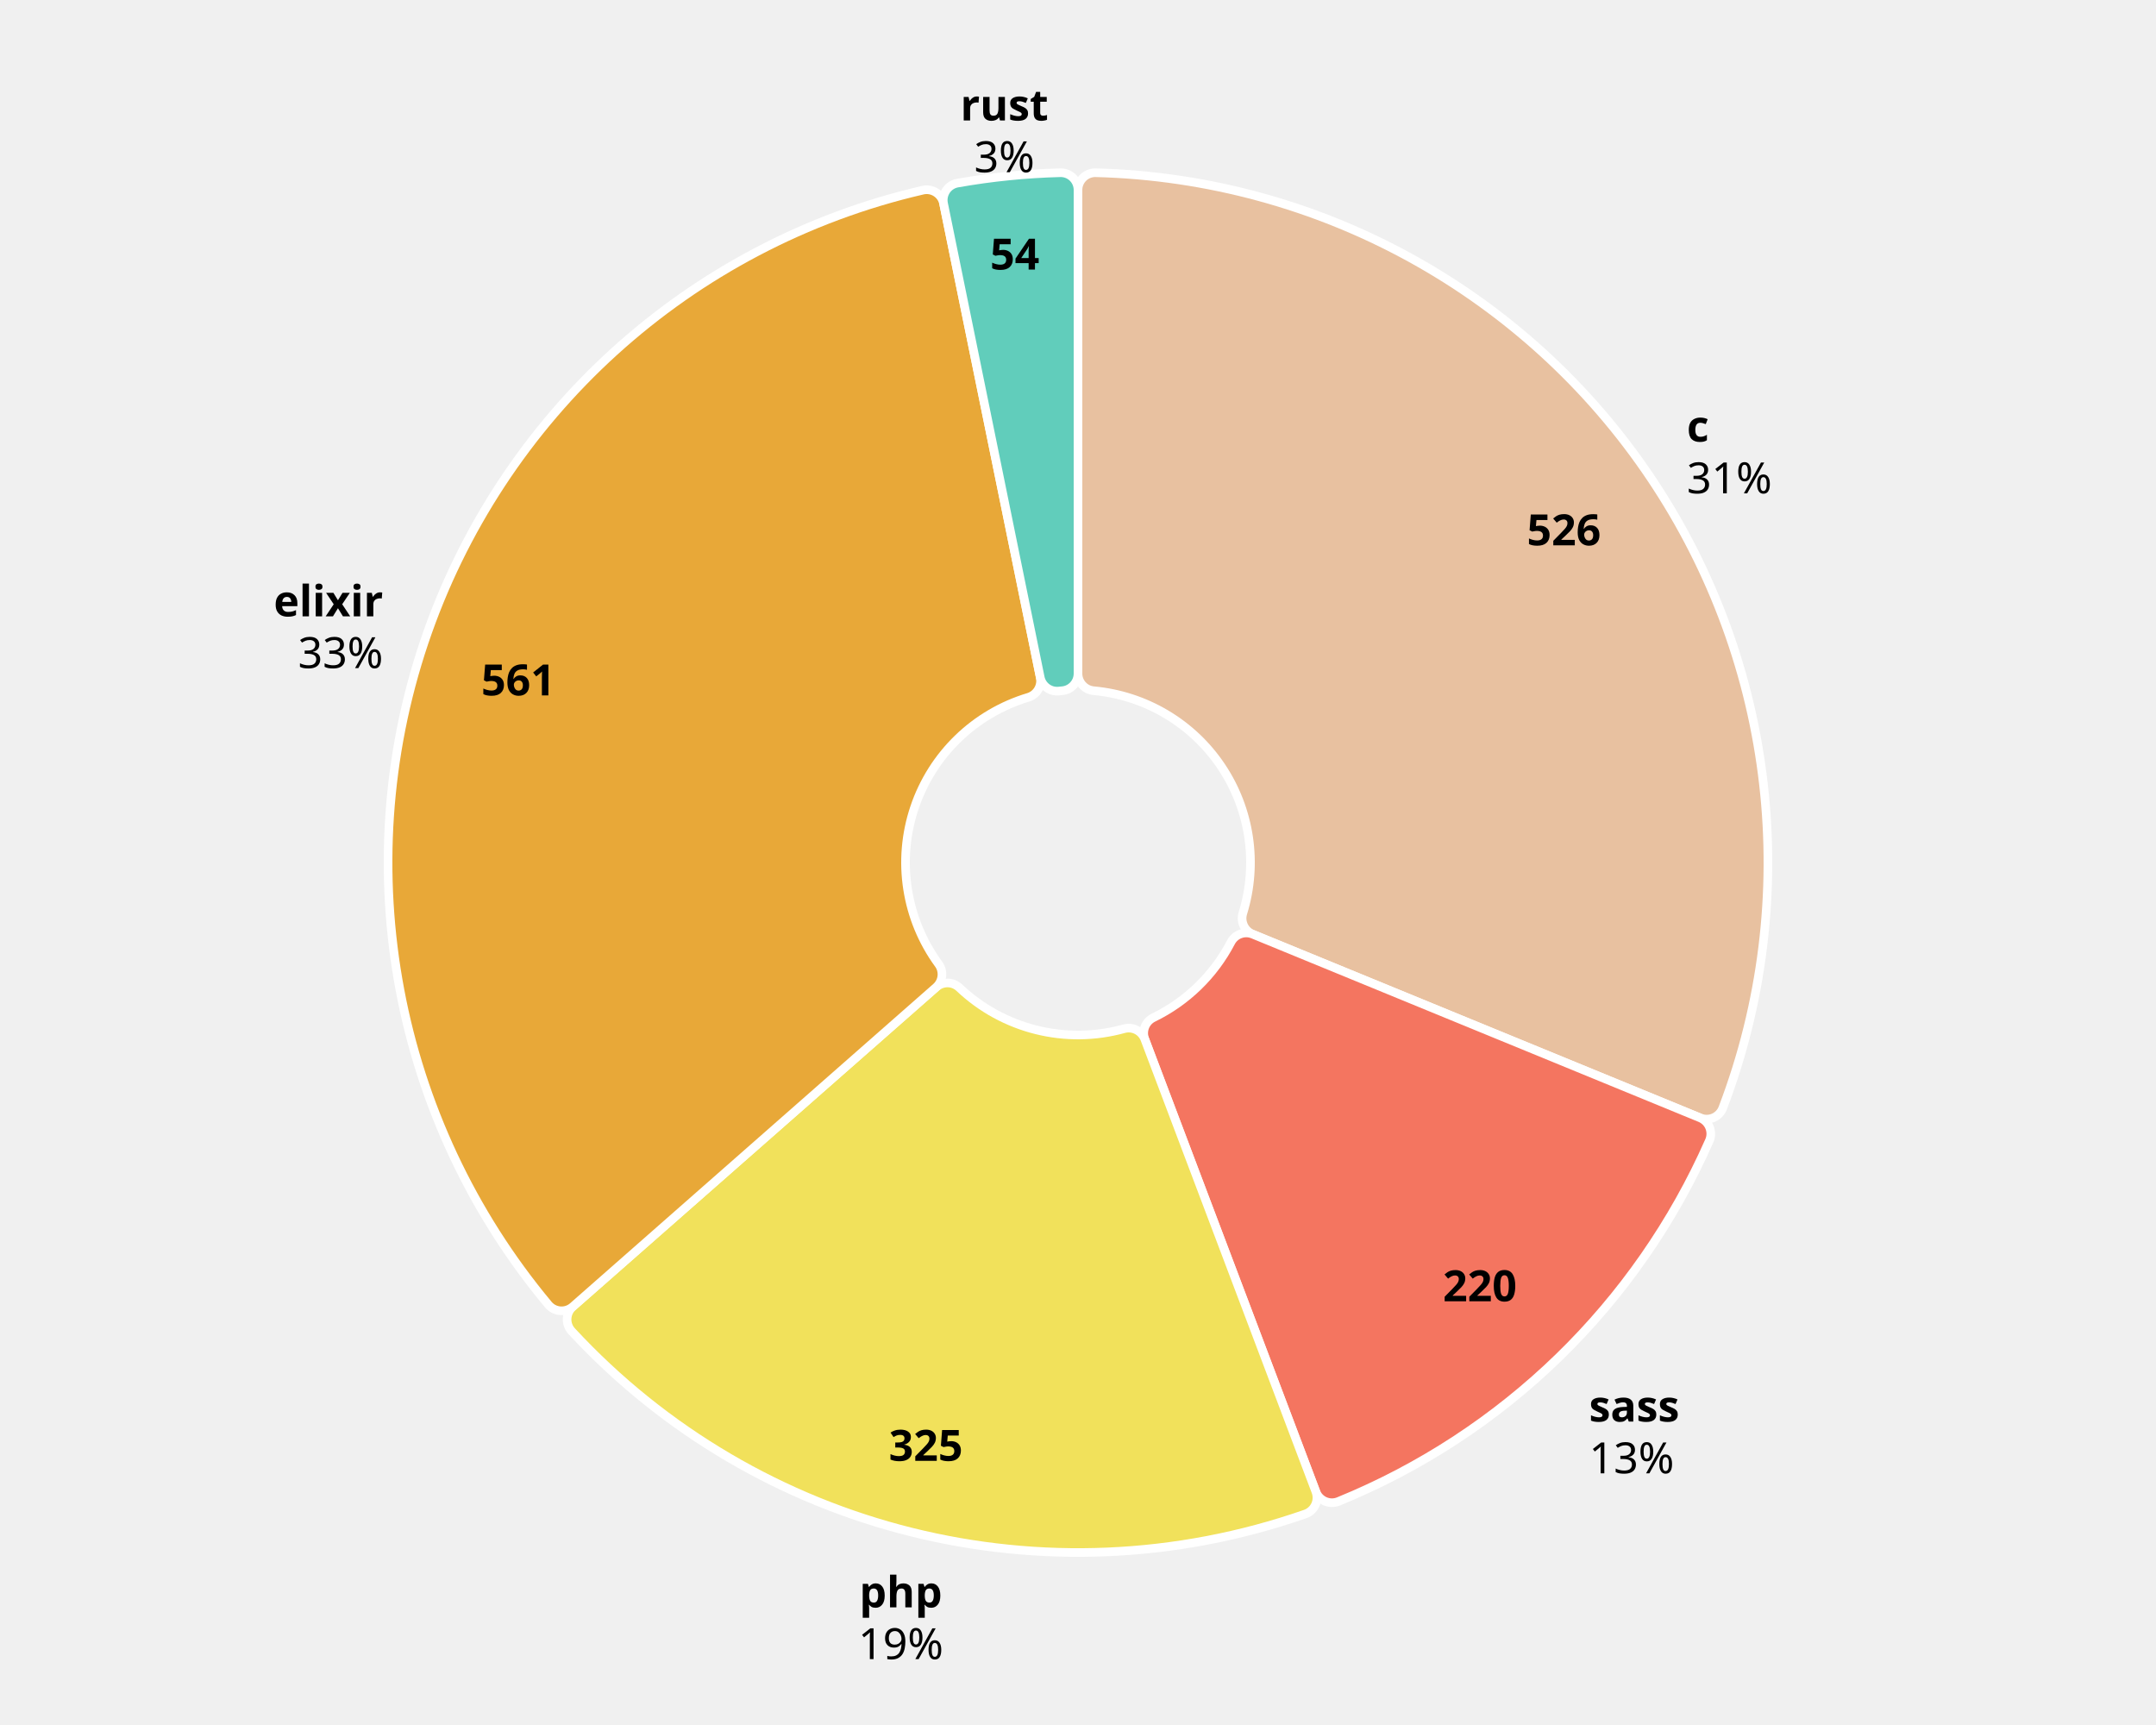
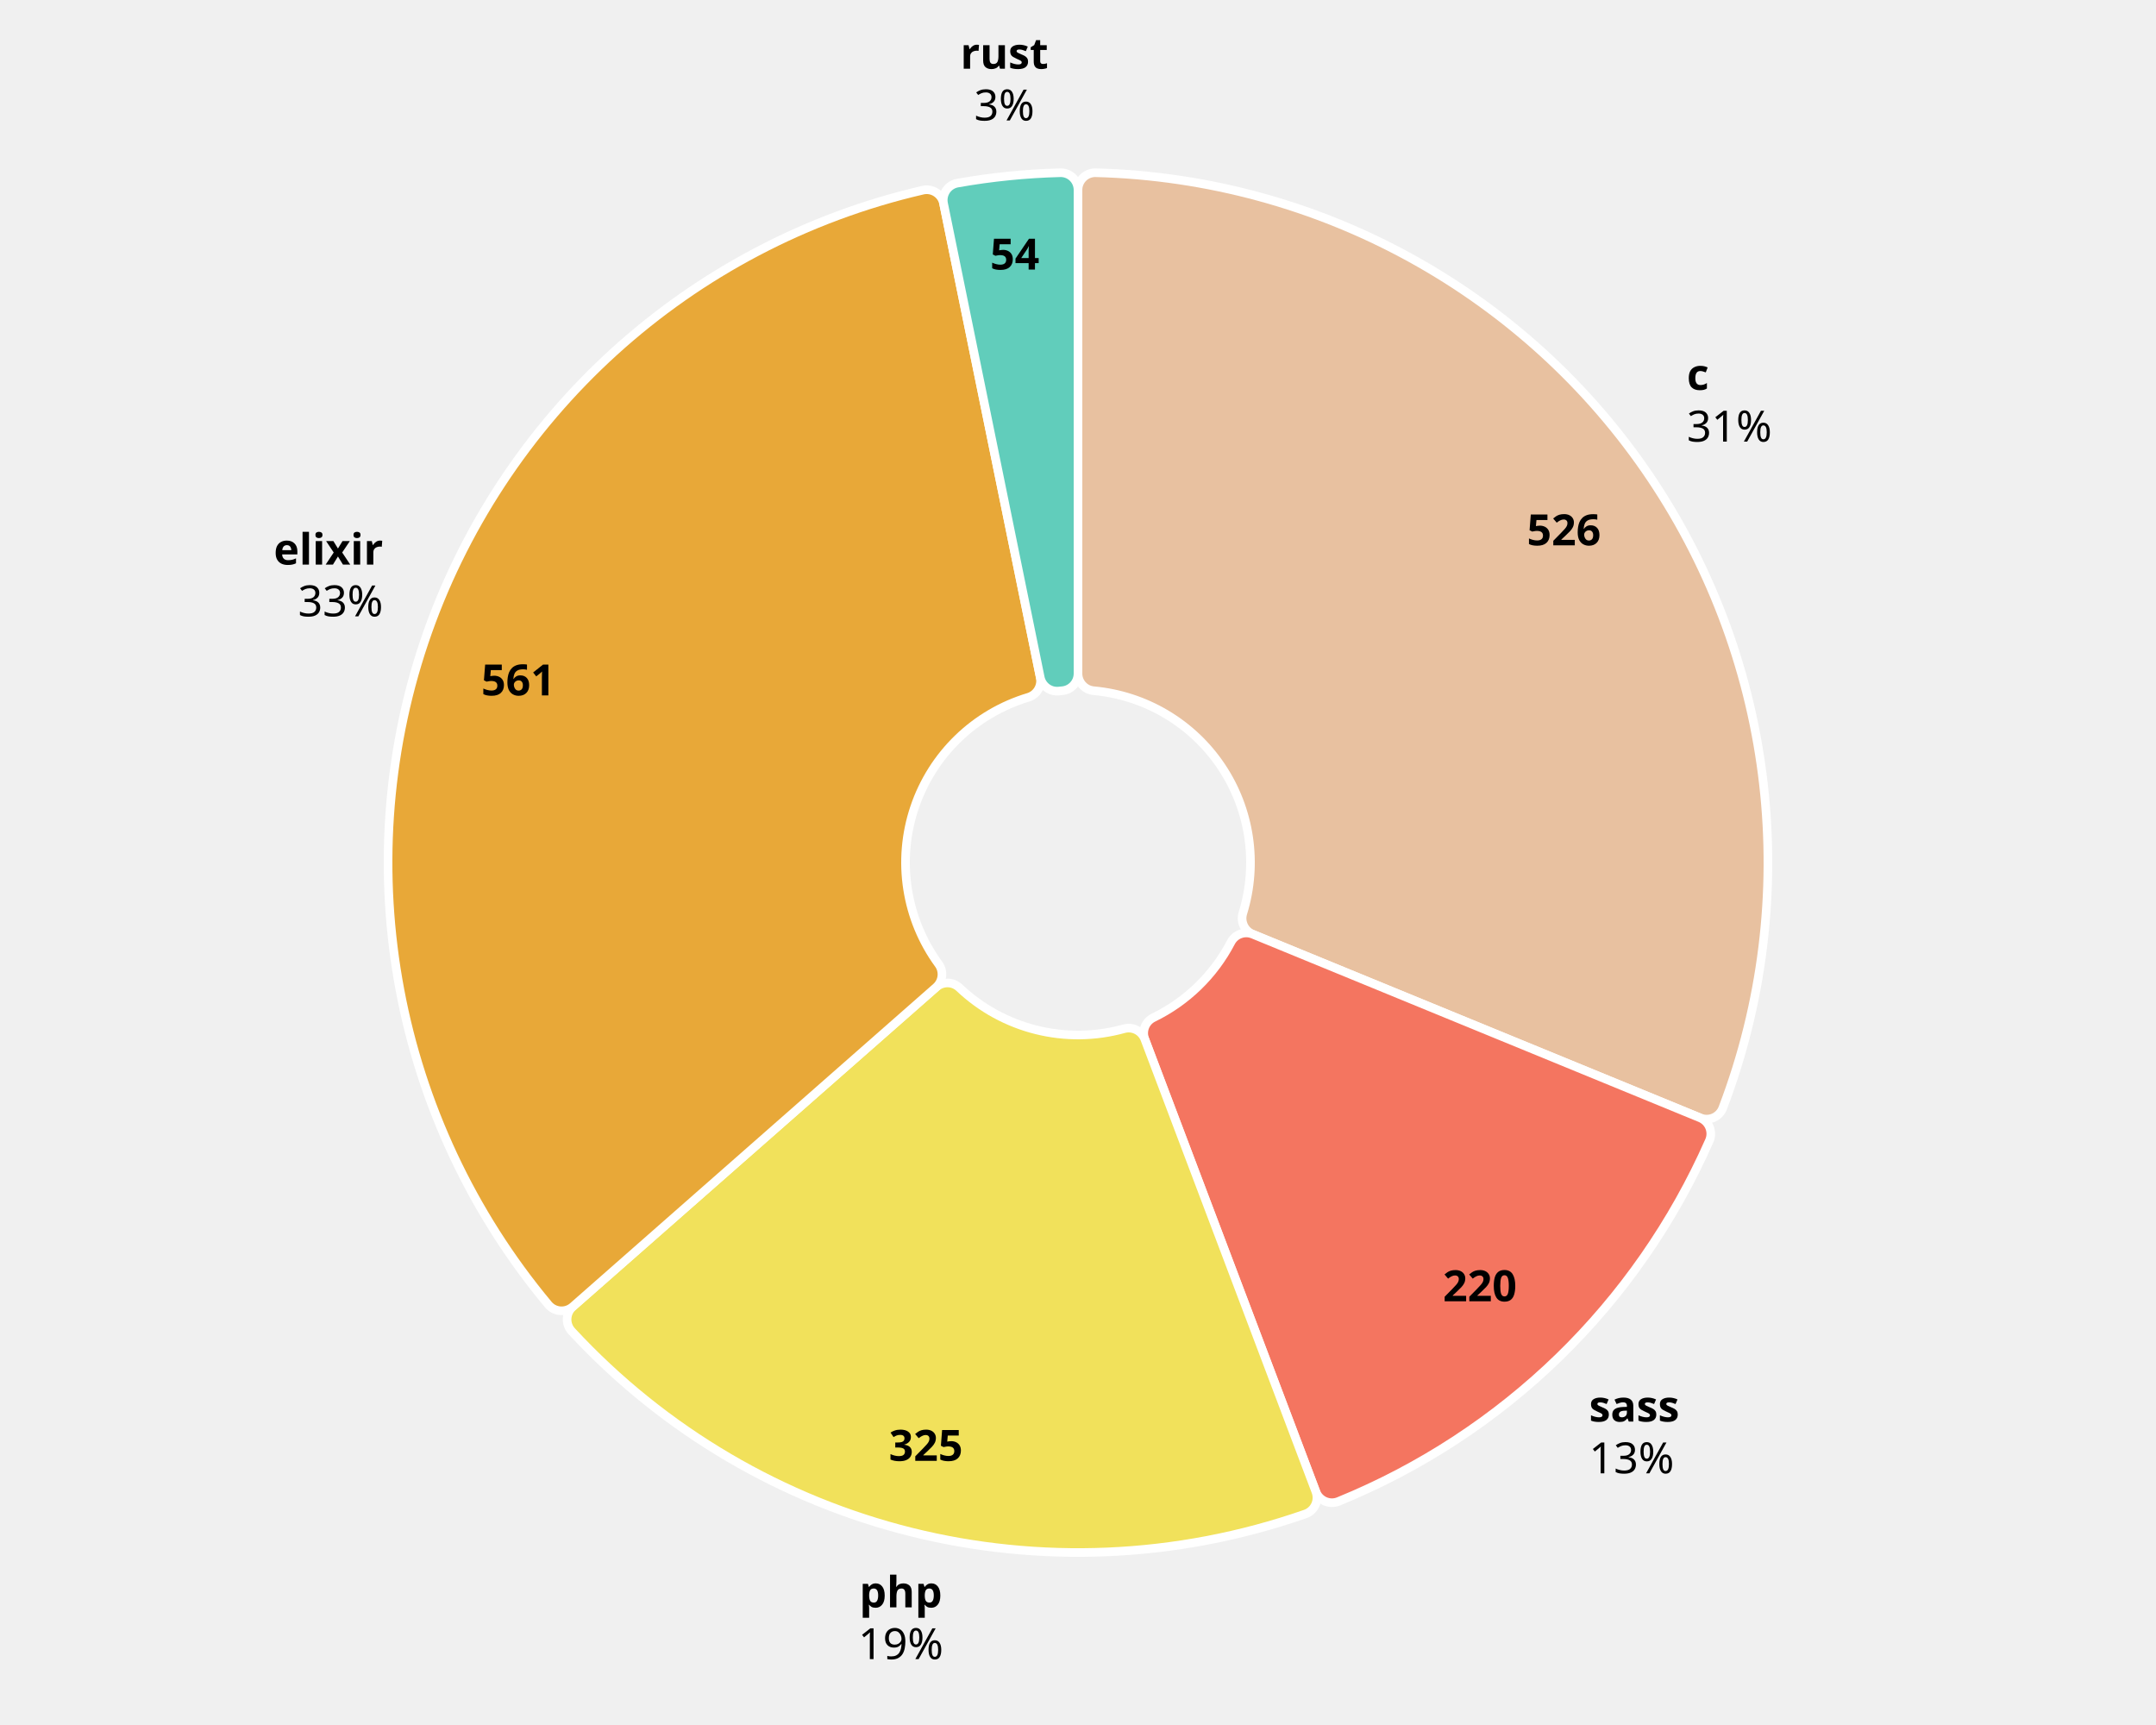
<svg xmlns="http://www.w3.org/2000/svg" width="500" height="400" viewBox="0 0 500 400">
  <path d="M144.272,59.209A4,4,0,0,0,149.529,56.932A160,160,0,0,0,4.103,-159.947A4,4,0,0,0,0,-155.949L0,-43.818A4,4,0,0,0,3.636,-39.834A40,40,0,0,1,38.232,11.76A4,4,0,0,0,40.537,16.636Z" transform="translate(250,200)" fill="#e8c1a0" stroke="#fff" stroke-width="2" />
  <path d="M55.154,145.87A4,4,0,0,0,60.405,148.159A160,160,0,0,0,146.413,64.522A4,4,0,0,0,144.272,59.209L40.537,16.636A4,4,0,0,0,35.471,18.488A40,40,0,0,1,17.489,35.974A4,4,0,0,0,15.497,40.986Z" transform="translate(250,200)" fill="#f47560" stroke="#fff" stroke-width="2" />
  <path d="M-117.129,102.961A4,4,0,0,0,-117.423,108.682A160,160,0,0,0,52.731,151.061A4,4,0,0,0,55.154,145.87L15.497,40.986A4,4,0,0,0,10.687,38.546A40,40,0,0,1,-27.518,29.031A4,4,0,0,0,-32.91,28.929Z" transform="translate(250,200)" fill="#f1e15b" stroke="#fff" stroke-width="2" />
  <path d="M-31.172,-152.802A4,4,0,0,0,-35.991,-155.9A160,160,0,0,0,-122.841,102.519A4,4,0,0,0,-117.129,102.961L-32.91,28.929A4,4,0,0,0,-32.319,23.568A40,40,0,0,1,-11.525,-38.304A4,4,0,0,0,-8.759,-42.934Z" transform="translate(250,200)" fill="#e8a838" stroke="#fff" stroke-width="2" />
  <path d="M0,-155.949A4,4,0,0,0,-4.103,-159.947A160,160,0,0,0,-27.951,-157.54A4,4,0,0,0,-31.172,-152.802L-8.759,-42.934A4,4,0,0,0,-4.399,-39.757A40,40,0,0,1,-3.636,-39.834A4,4,0,0,0,0,-43.818Z" transform="translate(250,200)" fill="#61cdbb" stroke="#fff" stroke-width="2" />
  <text x="371.262" y="118.689" font-family="system-ui, sans-serif" font-size="10" font-weight="bold" text-anchor="end" dominant-baseline="text-before-edge" fill="black">526</text>
  <text x="351.785" y="304.67" font-family="system-ui, sans-serif" font-size="10" font-weight="bold" text-anchor="end" dominant-baseline="text-after-edge" fill="black">220</text>
  <text x="214.715" y="341.672" font-family="system-ui, sans-serif" font-size="10" font-weight="bold" text-anchor="middle" dominant-baseline="text-after-edge" fill="black">325</text>
  <text x="111.607" y="153.489" font-family="system-ui, sans-serif" font-size="10" font-weight="bold" text-anchor="start" dominant-baseline="text-before-edge" fill="black">561</text>
  <text x="235.334" y="54.738" font-family="system-ui, sans-serif" font-size="10" font-weight="bold" text-anchor="middle" dominant-baseline="text-before-edge" fill="black">54</text>
-   <text x="391.196" y="105.323" font-family="system-ui, sans-serif" font-size="10" font-weight="bold" text-anchor="start" dominant-baseline="text-after-edge" fill="currentColor">c</text>
+   <text x="391.196" y="93.323" font-family="system-ui, sans-serif" font-size="10" font-weight="bold" text-anchor="start" dominant-baseline="text-after-edge" fill="currentColor">c</text>
  <text x="368.517" y="321.876" font-family="system-ui, sans-serif" font-size="10" font-weight="bold" text-anchor="start" dominant-baseline="text-before-edge" fill="currentColor">sass</text>
  <text x="208.914" y="364.96" font-family="system-ui, sans-serif" font-size="10" font-weight="bold" text-anchor="middle" dominant-baseline="text-before-edge" fill="currentColor">php</text>
-   <text x="88.857" y="145.843" font-family="system-ui, sans-serif" font-size="10" font-weight="bold" text-anchor="end" dominant-baseline="text-after-edge" fill="currentColor">elixir</text>
-   <text x="232.923" y="30.86" font-family="system-ui, sans-serif" font-size="10" font-weight="bold" text-anchor="middle" dominant-baseline="text-after-edge" fill="currentColor">rust</text>
-   <text x="391.196" y="117.323" font-family="system-ui, sans-serif" font-size="10" text-anchor="start" dominant-baseline="text-after-edge" fill="currentColor">31%</text>
+   <text x="88.857" y="133.843" font-family="system-ui, sans-serif" font-size="10" font-weight="bold" text-anchor="end" dominant-baseline="text-after-edge" fill="currentColor">elixir</text>
+   <text x="232.923" y="18.86" font-family="system-ui, sans-serif" font-size="10" font-weight="bold" text-anchor="middle" dominant-baseline="text-after-edge" fill="currentColor">rust</text>
+   <text x="391.196" y="105.323" font-family="system-ui, sans-serif" font-size="10" text-anchor="start" dominant-baseline="text-after-edge" fill="currentColor">31%</text>
  <text x="368.517" y="333.876" font-family="system-ui, sans-serif" font-size="10" text-anchor="start" dominant-baseline="text-before-edge" fill="currentColor">13%</text>
  <text x="208.914" y="376.96" font-family="system-ui, sans-serif" font-size="10" text-anchor="middle" dominant-baseline="text-before-edge" fill="currentColor">19%</text>
-   <text x="88.857" y="157.843" font-family="system-ui, sans-serif" font-size="10" text-anchor="end" dominant-baseline="text-after-edge" fill="currentColor">33%</text>
-   <text x="232.923" y="42.86" font-family="system-ui, sans-serif" font-size="10" text-anchor="middle" dominant-baseline="text-after-edge" fill="currentColor">3%</text>
+   <text x="88.857" y="145.843" font-family="system-ui, sans-serif" font-size="10" text-anchor="end" dominant-baseline="text-after-edge" fill="currentColor">33%</text>
+   <text x="232.923" y="30.86" font-family="system-ui, sans-serif" font-size="10" text-anchor="middle" dominant-baseline="text-after-edge" fill="currentColor">3%</text>
</svg>
